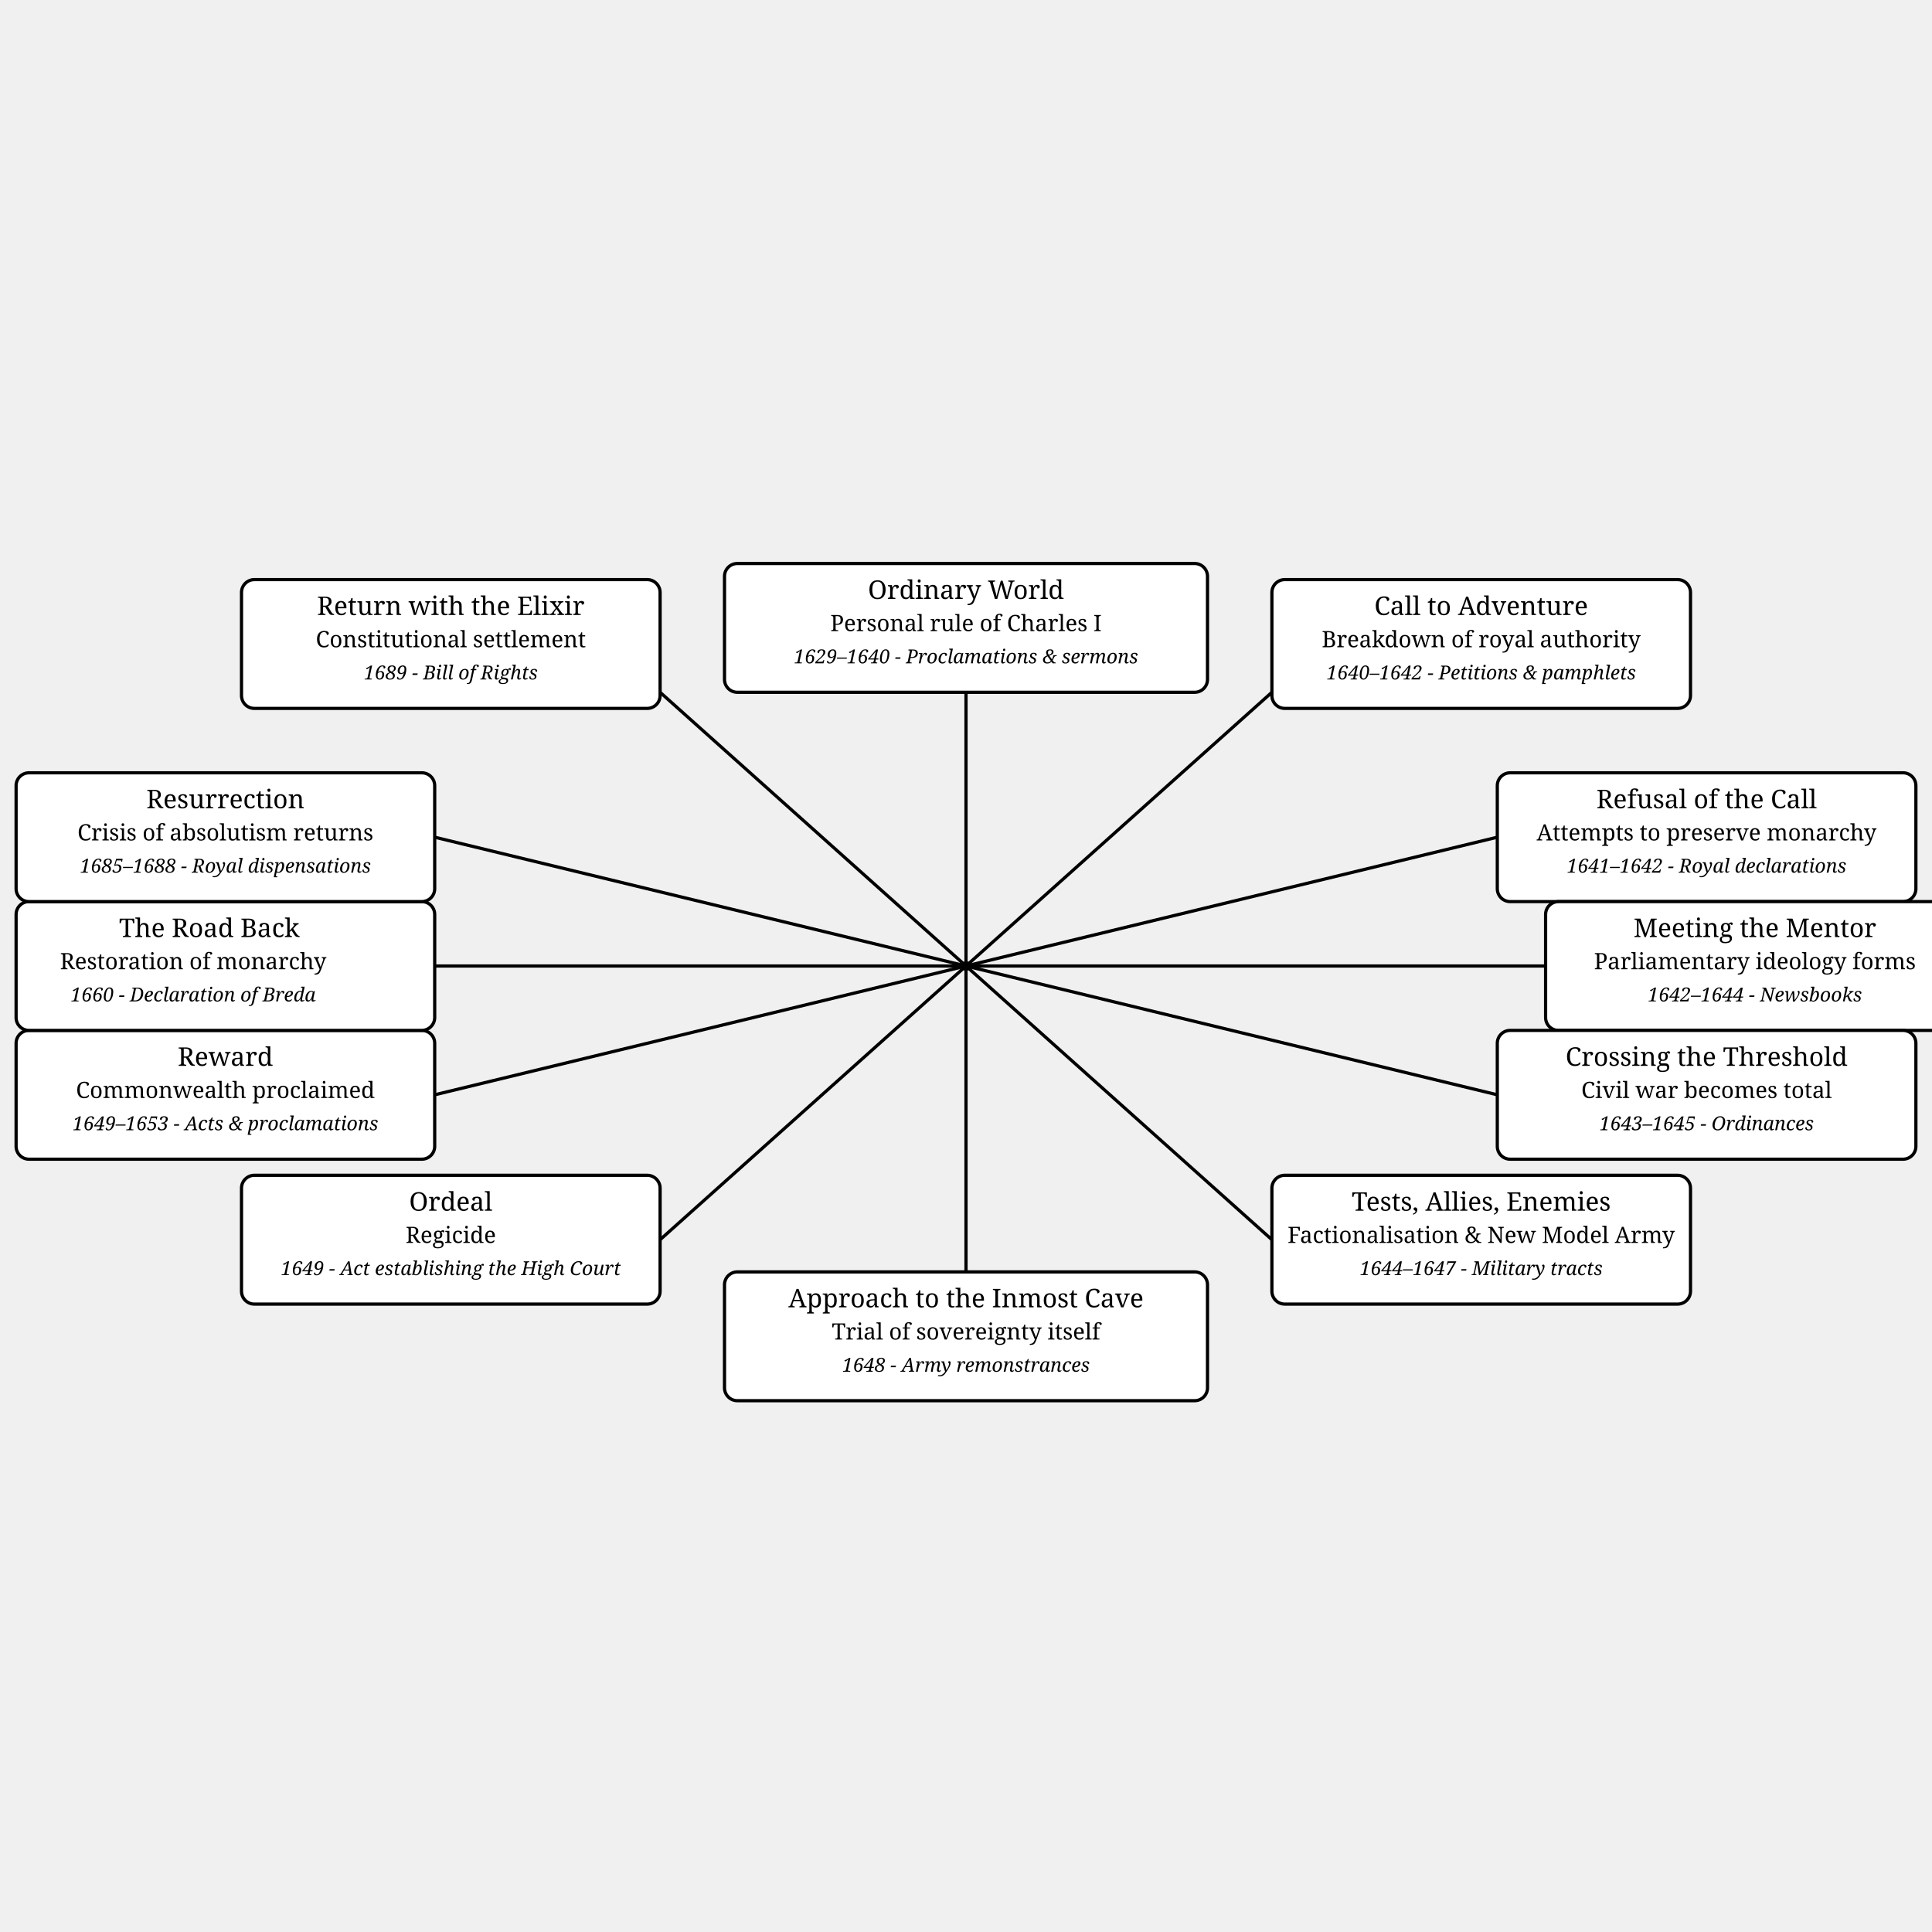
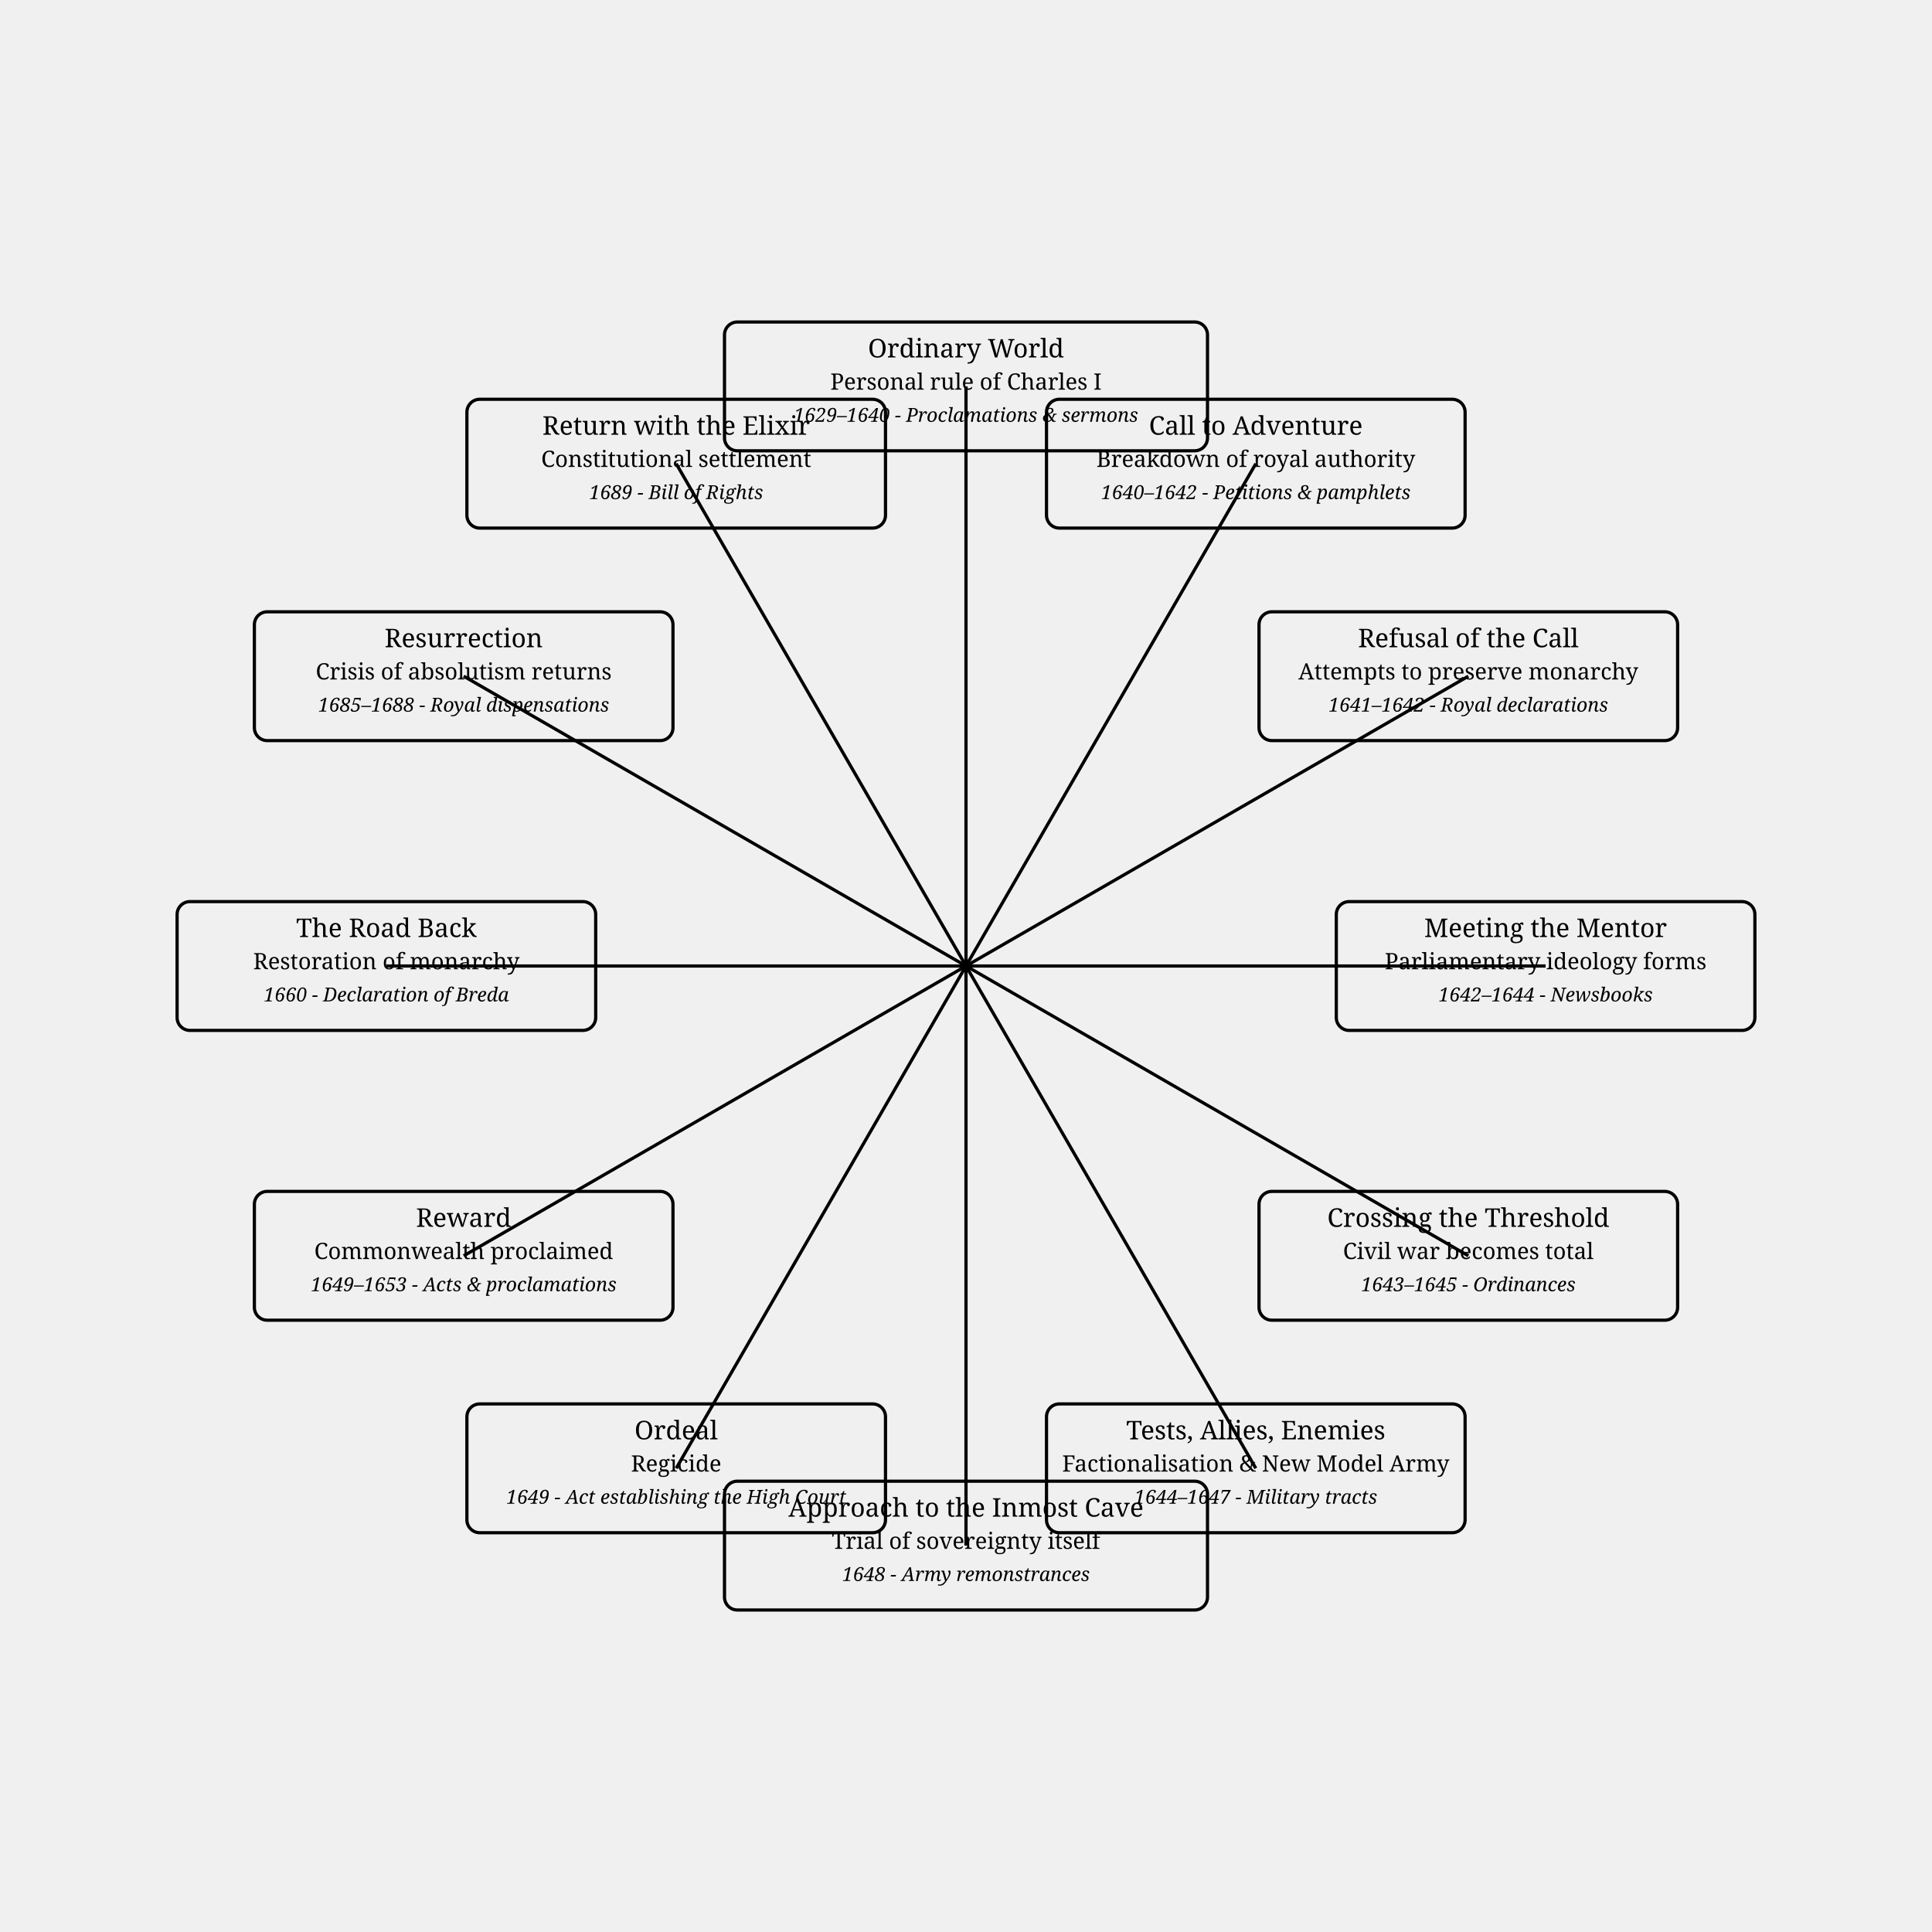
<svg xmlns="http://www.w3.org/2000/svg" width="1200" height="1200" viewBox="0 0 1200 1200">
  <style>
        .line {
-             stroke: #000;
+             stroke: currentColor;
            stroke-width: 2;
        }

        .box {
-             fill: #fff;
-             stroke: #000;
+             fill: transparent;
+             stroke: currentColor;
            stroke-width: 2;
            rx: 8;
            ry: 8;
        }

+         .title,
+         .text,
+         .date {
+             fill: currentColor;
+             text-anchor: middle;
+             font-family: serif;
+         }
+ 
        .title {
-             font-family: serif;
            font-size: 16px;
-             text-anchor: middle;
        }

        .text {
-             font-family: serif;
            font-size: 14px;
-             text-anchor: middle;
        }

        .date {
-             font-family: serif;
            font-size: 12px;
-             text-anchor: middle;
            font-style: italic;
        }
    </style>
-   <circle cx="600" cy="600" r="3" fill="#000" />
-   <line class="line" x1="600" y1="600" x2="600" y2="410" />
-   <rect class="box" x="450" y="350" width="300" height="80" />
-   <text class="title" x="600" y="372">Ordinary World</text>
-   <text class="text" x="600" y="392">Personal rule of Charles I</text>
-   <text class="date" x="600" y="412">1629–1640 - Proclamations &amp; sermons</text>
-   <line class="line" x1="600" y1="600" x2="790" y2="430" />
-   <rect class="box" x="790" y="360" width="260" height="80" />
-   <text class="title" x="920" y="382">Call to Adventure</text>
-   <text class="text" x="920" y="402">Breakdown of royal authority</text>
-   <text class="date" x="920" y="422">1640–1642 - Petitions &amp; pamphlets</text>
-   <line class="line" x1="600" y1="600" x2="930" y2="520" />
-   <rect class="box" x="930" y="480" width="260" height="80" />
-   <text class="title" x="1060" y="502">Refusal of the Call</text>
-   <text class="text" x="1060" y="522">Attempts to preserve monarchy</text>
-   <text class="date" x="1060" y="542">1641–1642 - Royal declarations</text>
+   <circle cx="600" cy="600" r="3" fill="currentFill" />
+   <line class="line" x1="600" y1="600" x2="600" y2="240" />
+   <rect class="box" x="450" y="200" width="300" height="80" />
+   <text class="title" x="600" y="222">Ordinary World</text>
+   <text class="text" x="600" y="242">Personal rule of Charles I</text>
+   <text class="date" x="600" y="262">1629–1640 - Proclamations &amp; sermons</text>
+   <line class="line" x1="600" y1="600" x2="780" y2="288" />
+   <rect class="box" x="650" y="248" width="260" height="80" />
+   <text class="title" x="780" y="270">Call to Adventure</text>
+   <text class="text" x="780" y="290">Breakdown of royal authority</text>
+   <text class="date" x="780" y="310">1640–1642 - Petitions &amp; pamphlets</text>
+   <line class="line" x1="600" y1="600" x2="912" y2="420" />
+   <rect class="box" x="782" y="380" width="260" height="80" />
+   <text class="title" x="912" y="402">Refusal of the Call</text>
+   <text class="text" x="912" y="422">Attempts to preserve monarchy</text>
+   <text class="date" x="912" y="442">1641–1642 - Royal declarations</text>
  <line class="line" x1="600" y1="600" x2="960" y2="600" />
-   <rect class="box" x="960" y="560" width="260" height="80" />
-   <text class="title" x="1090" y="582">Meeting the Mentor</text>
-   <text class="text" x="1090" y="602">Parliamentary ideology forms</text>
-   <text class="date" x="1090" y="622">1642–1644 - Newsbooks</text>
-   <line class="line" x1="600" y1="600" x2="930" y2="680" />
-   <rect class="box" x="930" y="640" width="260" height="80" />
-   <text class="title" x="1060" y="662">Crossing the Threshold</text>
-   <text class="text" x="1060" y="682">Civil war becomes total</text>
-   <text class="date" x="1060" y="702">1643–1645 - Ordinances</text>
-   <line class="line" x1="600" y1="600" x2="790" y2="770" />
-   <rect class="box" x="790" y="730" width="260" height="80" />
-   <text class="title" x="920" y="752">Tests, Allies, Enemies</text>
-   <text class="text" x="920" y="772">Factionalisation &amp; New Model Army</text>
-   <text class="date" x="920" y="792">1644–1647 - Military tracts</text>
-   <line class="line" x1="600" y1="600" x2="600" y2="790" />
-   <rect class="box" x="450" y="790" width="300" height="80" />
-   <text class="title" x="600" y="812">Approach to the Inmost Cave</text>
-   <text class="text" x="600" y="832">Trial of sovereignty itself</text>
-   <text class="date" x="600" y="852">1648 - Army remonstrances</text>
-   <line class="line" x1="600" y1="600" x2="410" y2="770" />
-   <rect class="box" x="150" y="730" width="260" height="80" />
-   <text class="title" x="280" y="752">Ordeal</text>
-   <text class="text" x="280" y="772">Regicide</text>
-   <text class="date" x="280" y="792">1649 - Act establishing the High Court</text>
-   <line class="line" x1="600" y1="600" x2="270" y2="680" />
-   <rect class="box" x="10" y="640" width="260" height="80" />
-   <text class="title" x="140" y="662">Reward</text>
-   <text class="text" x="140" y="682">Commonwealth proclaimed</text>
-   <text class="date" x="140" y="702">1649–1653 - Acts &amp; proclamations</text>
+   <rect class="box" x="830" y="560" width="260" height="80" />
+   <text class="title" x="960" y="582">Meeting the Mentor</text>
+   <text class="text" x="960" y="602">Parliamentary ideology forms</text>
+   <text class="date" x="960" y="622">1642–1644 - Newsbooks</text>
+   <line class="line" x1="600" y1="600" x2="912" y2="780" />
+   <rect class="box" x="782" y="740" width="260" height="80" />
+   <text class="title" x="912" y="762">Crossing the Threshold</text>
+   <text class="text" x="912" y="782">Civil war becomes total</text>
+   <text class="date" x="912" y="802">1643–1645 - Ordinances</text>
+   <line class="line" x1="600" y1="600" x2="780" y2="912" />
+   <rect class="box" x="650" y="872" width="260" height="80" />
+   <text class="title" x="780" y="894">Tests, Allies, Enemies</text>
+   <text class="text" x="780" y="914">Factionalisation &amp; New Model Army</text>
+   <text class="date" x="780" y="934">1644–1647 - Military tracts</text>
+   <line class="line" x1="600" y1="600" x2="600" y2="960" />
+   <rect class="box" x="450" y="920" width="300" height="80" />
+   <text class="title" x="600" y="942">Approach to the Inmost Cave</text>
+   <text class="text" x="600" y="962">Trial of sovereignty itself</text>
+   <text class="date" x="600" y="982">1648 - Army remonstrances</text>
+   <line class="line" x1="600" y1="600" x2="420" y2="912" />
+   <rect class="box" x="290" y="872" width="260" height="80" />
+   <text class="title" x="420" y="894">Ordeal</text>
+   <text class="text" x="420" y="914">Regicide</text>
+   <text class="date" x="420" y="934">1649 - Act establishing the High Court</text>
+   <line class="line" x1="600" y1="600" x2="288" y2="780" />
+   <rect class="box" x="158" y="740" width="260" height="80" />
+   <text class="title" x="288" y="762">Reward</text>
+   <text class="text" x="288" y="782">Commonwealth proclaimed</text>
+   <text class="date" x="288" y="802">1649–1653 - Acts &amp; proclamations</text>
  <line class="line" x1="600" y1="600" x2="240" y2="600" />
-   <rect class="box" x="10" y="560" width="260" height="80" />
-   <text class="title" x="130" y="582">The Road Back</text>
-   <text class="text" x="120" y="602">Restoration of monarchy</text>
-   <text class="date" x="120" y="622">1660 - Declaration of Breda</text>
-   <line class="line" x1="600" y1="600" x2="270" y2="520" />
-   <rect class="box" x="10" y="480" width="260" height="80" />
-   <text class="title" x="140" y="502">Resurrection</text>
-   <text class="text" x="140" y="522">Crisis of absolutism returns</text>
-   <text class="date" x="140" y="542">1685–1688 - Royal dispensations</text>
-   <line class="line" x1="600" y1="600" x2="410" y2="430" />
-   <rect class="box" x="150" y="360" width="260" height="80" />
-   <text class="title" x="280" y="382">Return with the Elixir</text>
-   <text class="text" x="280" y="402">Constitutional settlement</text>
-   <text class="date" x="280" y="422">1689 - Bill of Rights</text>
+   <rect class="box" x="110" y="560" width="260" height="80" />
+   <text class="title" x="240" y="582">The Road Back</text>
+   <text class="text" x="240" y="602">Restoration of monarchy</text>
+   <text class="date" x="240" y="622">1660 - Declaration of Breda</text>
+   <line class="line" x1="600" y1="600" x2="288" y2="420" />
+   <rect class="box" x="158" y="380" width="260" height="80" />
+   <text class="title" x="288" y="402">Resurrection</text>
+   <text class="text" x="288" y="422">Crisis of absolutism returns</text>
+   <text class="date" x="288" y="442">1685–1688 - Royal dispensations</text>
+   <line class="line" x1="600" y1="600" x2="420" y2="288" />
+   <rect class="box" x="290" y="248" width="260" height="80" />
+   <text class="title" x="420" y="270">Return with the Elixir</text>
+   <text class="text" x="420" y="290">Constitutional settlement</text>
+   <text class="date" x="420" y="310">1689 - Bill of Rights</text>
</svg>
